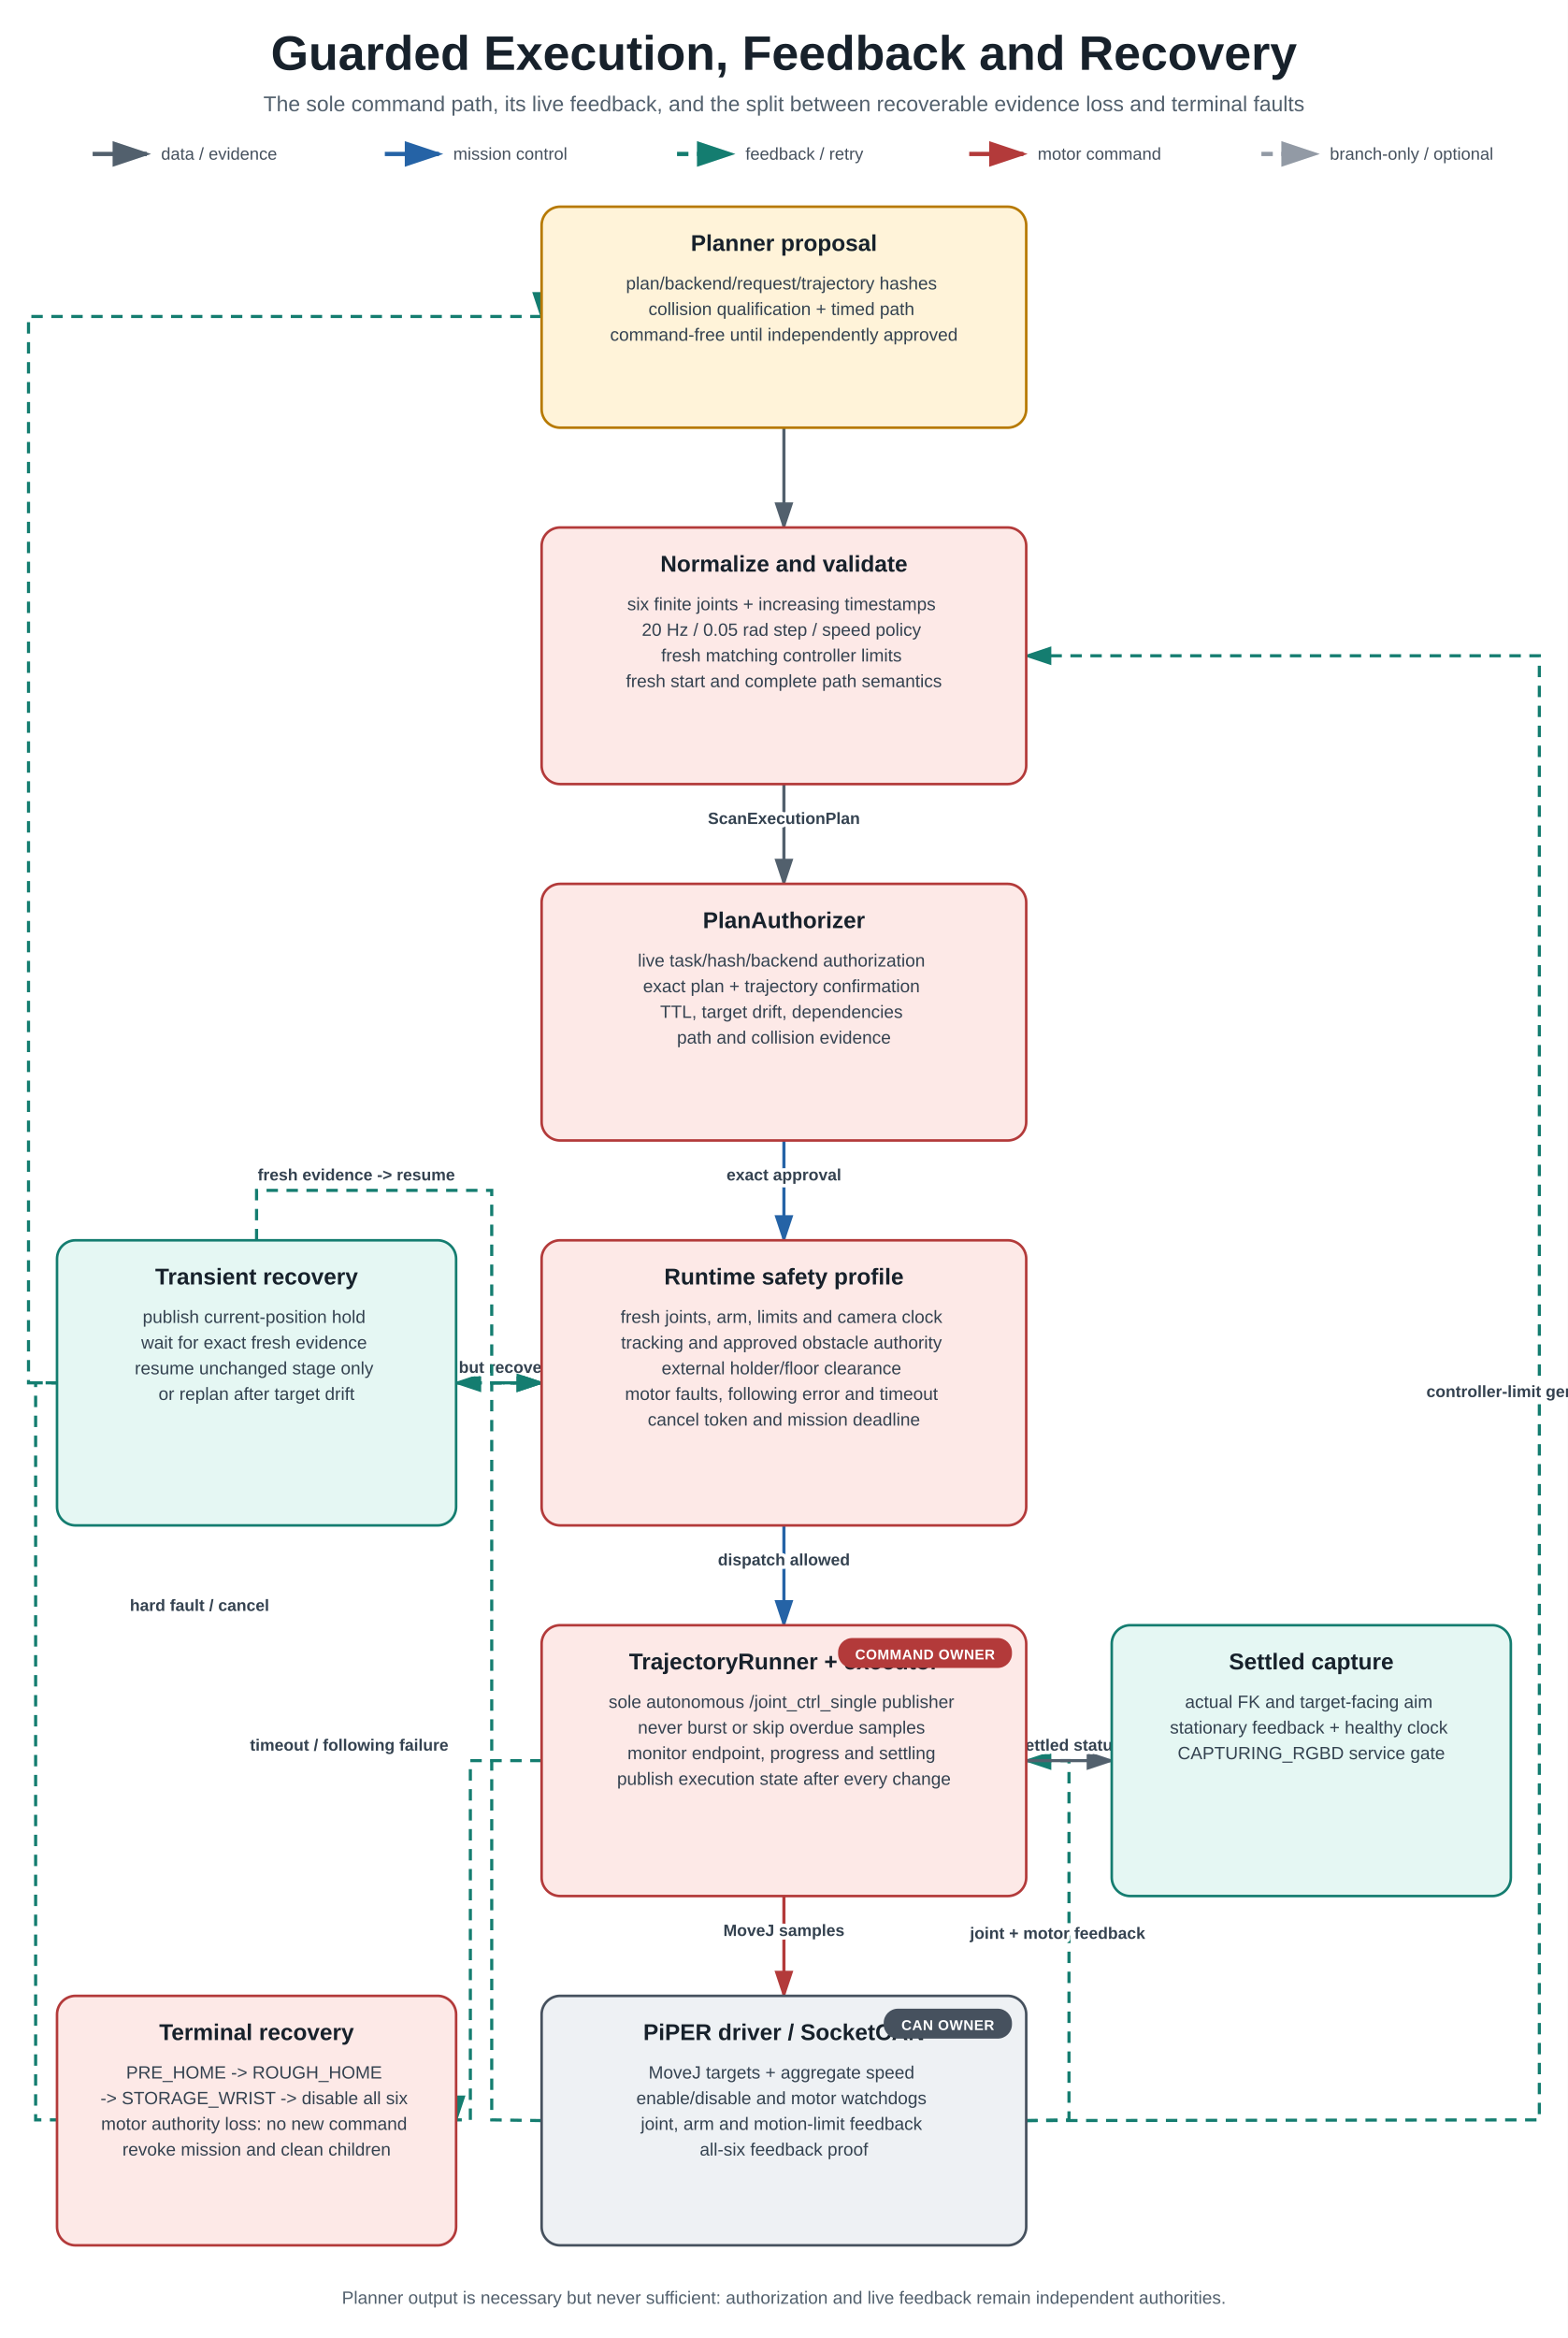
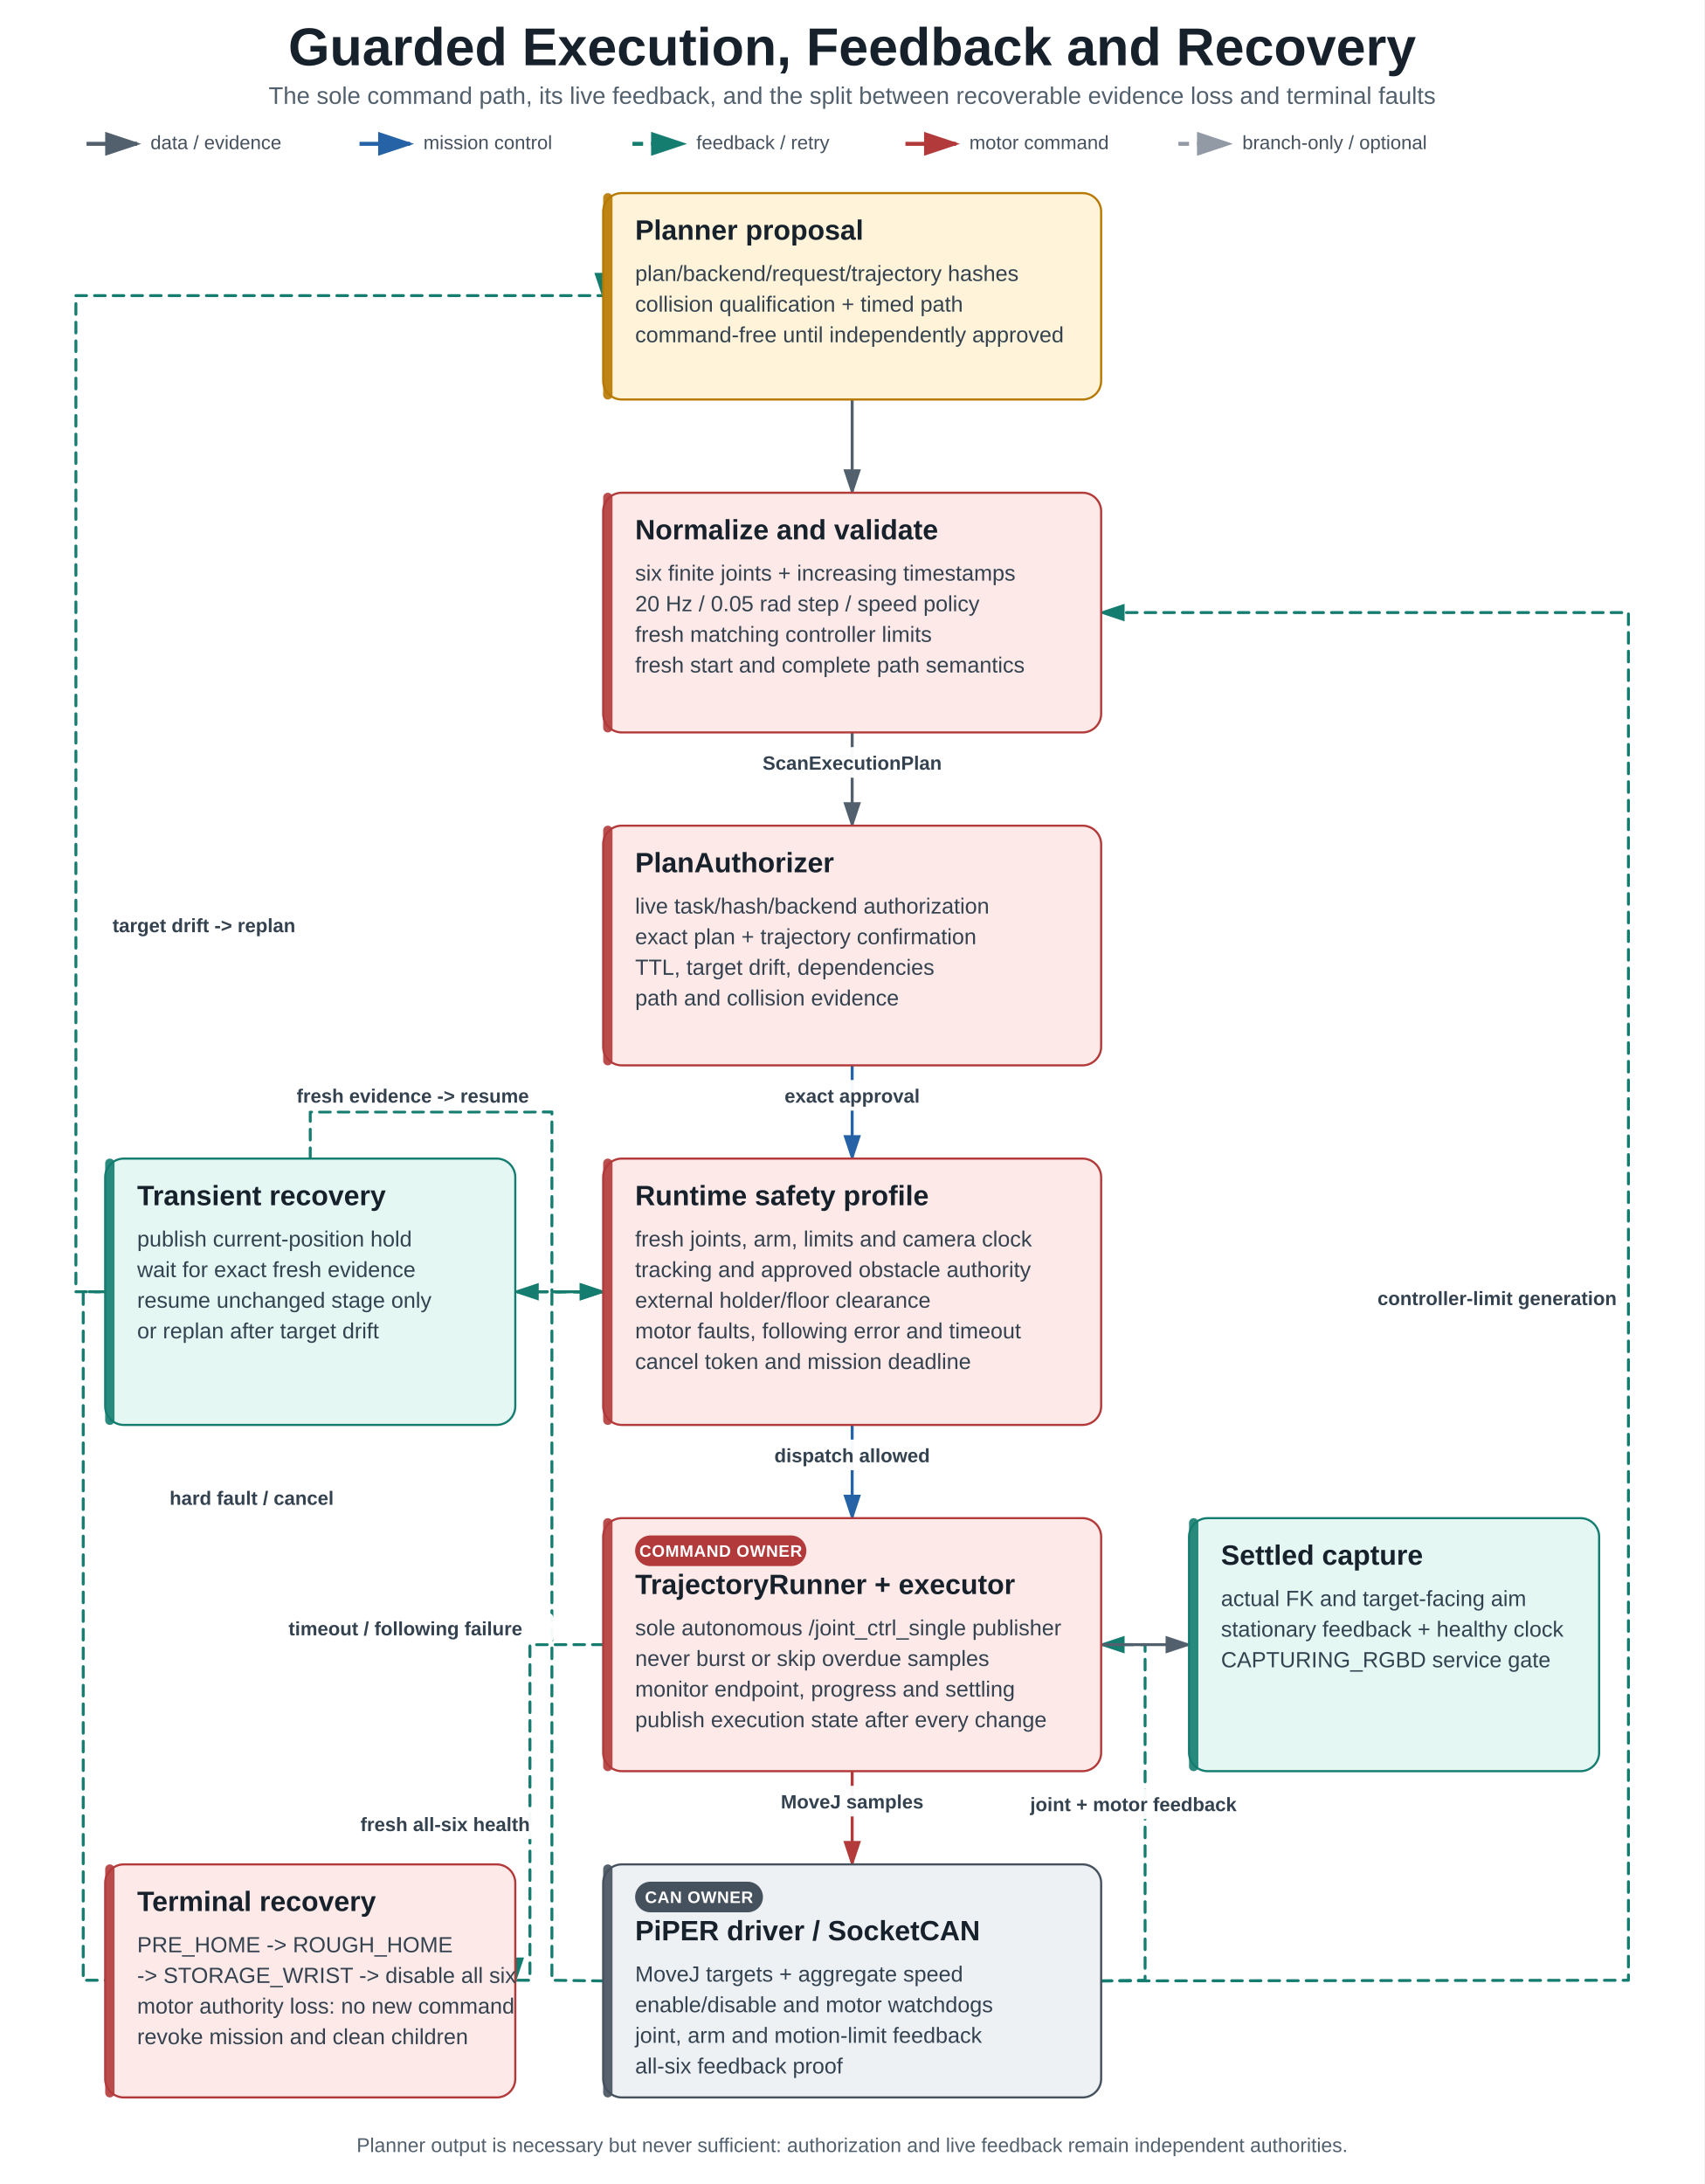
- <svg xmlns="http://www.w3.org/2000/svg" width="1100" height="1640" viewBox="0 0 1100 1640" role="img">
+ <svg xmlns="http://www.w3.org/2000/svg" width="1280" height="1640" viewBox="0 0 1280 1640" role="img">
  <defs>
    <marker id="data-arrow" markerWidth="10" markerHeight="10" refX="8" refY="3" orient="auto" markerUnits="strokeWidth">
      <path d="M0,0 L0,6 L9,3 z" fill="#52606D" />
    </marker>
    <marker id="control-arrow" markerWidth="10" markerHeight="10" refX="8" refY="3" orient="auto" markerUnits="strokeWidth">
      <path d="M0,0 L0,6 L9,3 z" fill="#2563A6" />
    </marker>
    <marker id="feedback-arrow" markerWidth="10" markerHeight="10" refX="8" refY="3" orient="auto" markerUnits="strokeWidth">
      <path d="M0,0 L0,6 L9,3 z" fill="#147D70" />
    </marker>
    <marker id="command-arrow" markerWidth="10" markerHeight="10" refX="8" refY="3" orient="auto" markerUnits="strokeWidth">
      <path d="M0,0 L0,6 L9,3 z" fill="#B33A3A" />
    </marker>
    <marker id="optional-arrow" markerWidth="10" markerHeight="10" refX="8" refY="3" orient="auto" markerUnits="strokeWidth">
      <path d="M0,0 L0,6 L9,3 z" fill="#929AA5" />
    </marker>
    <style>
- .title{font:700 34px Arial,Helvetica,sans-serif;fill:#17212B}
- .subtitle{font:15px Arial,Helvetica,sans-serif;fill:#52606D}
- .lane-title{font:700 18px Arial,Helvetica,sans-serif;fill:#24303C}
- .lane-subtitle{font:12px Arial,Helvetica,sans-serif;fill:#687684}
- .node-title{font:700 16px Arial,Helvetica,sans-serif;fill:#17212B}
- .detail{font:12.5px Arial,Helvetica,sans-serif;fill:#344250}
- .edge-label{font:700 11.5px Arial,Helvetica,sans-serif;fill:#344250;paint-order:stroke;stroke:#fff;stroke-width:5px;stroke-linejoin:round}
- .badge{font:700 10px Arial,Helvetica,sans-serif;fill:#fff;letter-spacing:.3px}
- .legend{font:12px Arial,Helvetica,sans-serif;fill:#46515E}
- .note{font:12.5px Arial,Helvetica,sans-serif;fill:#52606D}
+ .title{font:700 40px Arial,Helvetica,sans-serif;fill:#17212B}
+ .subtitle{font:18px Arial,Helvetica,sans-serif;fill:#52606D}
+ .lane-title{font:700 20px Arial,Helvetica,sans-serif;fill:#24303C}
+ .lane-subtitle{font:14px Arial,Helvetica,sans-serif;fill:#687684}
+ .node-title{font:700 21px Arial,Helvetica,sans-serif;fill:#17212B}
+ .detail{font:16.5px Arial,Helvetica,sans-serif;fill:#344250}
+ .edge-label-bg{fill:#fff;fill-opacity:.96}
+ .edge-label{font:700 14.5px Arial,Helvetica,sans-serif;fill:#344250}
+ .badge{font:700 12.5px Arial,Helvetica,sans-serif;fill:#fff;letter-spacing:.35px}
+ .legend{font:14.5px Arial,Helvetica,sans-serif;fill:#46515E}
+ .note{font:15px Arial,Helvetica,sans-serif;fill:#52606D}
</style>
  </defs>
  <rect width="100%" height="100%" fill="#FFFFFF" />
-   <text x="550.0" y="49" class="title" text-anchor="middle">Guarded Execution, Feedback and Recovery</text>
-   <text x="550.0" y="78" class="subtitle" text-anchor="middle">The sole command path, its live feedback, and the split between recoverable evidence loss and terminal faults</text>
+   <text x="640.0" y="49" class="title" text-anchor="middle">Guarded Execution, Feedback and Recovery</text>
+   <text x="640.0" y="78" class="subtitle" text-anchor="middle">The sole command path, its live feedback, and the split between recoverable evidence loss and terminal faults</text>
  <line x1="65" y1="108" x2="103" y2="108" stroke="#52606D" stroke-width="3" marker-end="url(#data-arrow)" />
  <text x="113" y="112" class="legend" text-anchor="start">data / evidence</text>
  <line x1="270" y1="108" x2="308" y2="108" stroke="#2563A6" stroke-width="3" marker-end="url(#control-arrow)" />
  <text x="318" y="112" class="legend" text-anchor="start">mission control</text>
  <line x1="475" y1="108" x2="513" y2="108" stroke="#147D70" stroke-width="3" stroke-dasharray="8 6" marker-end="url(#feedback-arrow)" />
  <text x="523" y="112" class="legend" text-anchor="start">feedback / retry</text>
  <line x1="680" y1="108" x2="718" y2="108" stroke="#B33A3A" stroke-width="3" marker-end="url(#command-arrow)" />
  <text x="728" y="112" class="legend" text-anchor="start">motor command</text>
  <line x1="885" y1="108" x2="923" y2="108" stroke="#929AA5" stroke-width="3" stroke-dasharray="8 6" marker-end="url(#optional-arrow)" />
  <text x="933" y="112" class="legend" text-anchor="start">branch-only / optional</text>
-   <polyline points="550.0,300 550.0,370" fill="none" stroke="#52606D" stroke-width="2.2" marker-end="url(#data-arrow)" />
-   <polyline points="550.0,550 550.0,620" fill="none" stroke="#52606D" stroke-width="2.2" marker-end="url(#data-arrow)" />
-   <text x="550.0" y="578.0" class="edge-label" text-anchor="middle">ScanExecutionPlan</text>
-   <polyline points="550.0,800 550.0,870" fill="none" stroke="#2563A6" stroke-width="2.2" marker-end="url(#control-arrow)" />
-   <text x="550.0" y="828.0" class="edge-label" text-anchor="middle">exact approval</text>
-   <polyline points="550.0,1070 550.0,1140" fill="none" stroke="#2563A6" stroke-width="2.2" marker-end="url(#control-arrow)" />
-   <text x="550.0" y="1098.0" class="edge-label" text-anchor="middle">dispatch allowed</text>
-   <polyline points="550.0,1330 550.0,1400" fill="none" stroke="#B33A3A" stroke-width="2.2" marker-end="url(#command-arrow)" />
-   <text x="550.0" y="1358.0" class="edge-label" text-anchor="middle">MoveJ samples</text>
-   <polyline points="720,1487.5 750,1487 750,1235 720,1235 720,1235.0" fill="none" stroke="#147D70" stroke-width="2.2" stroke-dasharray="8 6" marker-end="url(#feedback-arrow)" />
-   <text x="742" y="1360" class="edge-label" text-anchor="middle">joint + motor feedback</text>
-   <polyline points="720,1487.5 1080,1487 1080,460 720,460 720,460.0" fill="none" stroke="#147D70" stroke-width="2.2" stroke-dasharray="8 6" marker-end="url(#feedback-arrow)" />
-   <text x="1072" y="980" class="edge-label" text-anchor="middle">controller-limit generation</text>
-   <polyline points="380,1487.5 345,1487 345,970 380,970 380,970.0" fill="none" stroke="#147D70" stroke-width="2.2" stroke-dasharray="8 6" marker-end="url(#feedback-arrow)" />
-   <text x="270" y="1480" class="edge-label" text-anchor="middle">fresh all-six health</text>
-   <polyline points="720,1235.0 780,1235.0" fill="none" stroke="#52606D" stroke-width="2.2" marker-end="url(#data-arrow)" />
-   <text x="750.0" y="1228.0" class="edge-label" text-anchor="middle">settled status</text>
-   <polyline points="380,970.0 320,970.0" fill="none" stroke="#147D70" stroke-width="2.2" stroke-dasharray="8 6" marker-end="url(#feedback-arrow)" />
-   <text x="350.0" y="963.0" class="edge-label" text-anchor="middle">stale but recoverable</text>
-   <polyline points="180.0,870 180,835 345,835 345,970 380,970 380,970.0" fill="none" stroke="#147D70" stroke-width="2.2" stroke-dasharray="8 6" marker-end="url(#feedback-arrow)" />
-   <text x="250" y="828" class="edge-label" text-anchor="middle">fresh evidence -&gt; resume</text>
-   <polyline points="40,970.0 20,970 20,222 380,222 380,222.5" fill="none" stroke="#147D70" stroke-width="2.2" stroke-dasharray="8 6" marker-end="url(#feedback-arrow)" />
-   <text x="155" y="963" class="edge-label" text-anchor="middle">target drift -&gt; replan</text>
-   <polyline points="380,970.0 25,970 25,1487 40,1487 320,1487.5" fill="none" stroke="#147D70" stroke-width="2.2" stroke-dasharray="8 6" marker-end="url(#feedback-arrow)" />
-   <text x="140" y="1130" class="edge-label" text-anchor="middle">hard fault / cancel</text>
-   <polyline points="380,1235.0 330,1235 330,1487 320,1487 320,1487.5" fill="none" stroke="#147D70" stroke-width="2.2" stroke-dasharray="8 6" marker-end="url(#feedback-arrow)" />
-   <text x="245" y="1228" class="edge-label" text-anchor="middle">timeout / following failure</text>
-   <rect x="380" y="145" width="340" height="155" rx="13" fill="#FFF3D9" stroke="#B77900" stroke-width="1.8" />
-   <text x="550.0" y="176" class="node-title" text-anchor="middle">Planner proposal</text>
-   <text x="550.0" y="203" class="detail" text-anchor="middle">
-     <tspan x="550.0" dy="0">plan/backend/request/trajectory hashes</tspan>
-     <tspan x="550.0" dy="18">collision qualification + timed path</tspan>
-     <tspan x="550.0" dy="18">command-free until independently approved</tspan>
+   <polyline points="640,300 640,370" fill="none" stroke="#52606D" stroke-width="2.2" stroke-linecap="round" stroke-linejoin="round" marker-end="url(#data-arrow)" />
+   <polyline points="640,550 640,620" fill="none" stroke="#52606D" stroke-width="2.2" stroke-linecap="round" stroke-linejoin="round" marker-end="url(#data-arrow)" />
+   <polyline points="640,800 640,870" fill="none" stroke="#2563A6" stroke-width="2.2" stroke-linecap="round" stroke-linejoin="round" marker-end="url(#control-arrow)" />
+   <polyline points="640,1070 640,1140" fill="none" stroke="#2563A6" stroke-width="2.2" stroke-linecap="round" stroke-linejoin="round" marker-end="url(#control-arrow)" />
+   <polyline points="640,1330 640,1400" fill="none" stroke="#B33A3A" stroke-width="2.2" stroke-linecap="round" stroke-linejoin="round" marker-end="url(#command-arrow)" />
+   <polyline points="827,1487.5 860,1487 860,1235 827,1235 827,1235.0" fill="none" stroke="#147D70" stroke-width="2.2" stroke-linecap="round" stroke-linejoin="round" stroke-dasharray="8 6" marker-end="url(#feedback-arrow)" />
+   <polyline points="827,1487.5 1223.0,1487 1223.0,460 827,460 827,460.0" fill="none" stroke="#147D70" stroke-width="2.2" stroke-linecap="round" stroke-linejoin="round" stroke-dasharray="8 6" marker-end="url(#feedback-arrow)" />
+   <polyline points="453,1487.5 414.5,1487 414.5,970 453,970 453,970.0" fill="none" stroke="#147D70" stroke-width="2.2" stroke-linecap="round" stroke-linejoin="round" stroke-dasharray="8 6" marker-end="url(#feedback-arrow)" />
+   <polyline points="827,1235.0 893,1235.0" fill="none" stroke="#52606D" stroke-width="2.2" stroke-linecap="round" stroke-linejoin="round" marker-end="url(#data-arrow)" />
+   <polyline points="453,970.0 387.0,970.0" fill="none" stroke="#147D70" stroke-width="2.2" stroke-linecap="round" stroke-linejoin="round" stroke-dasharray="8 6" marker-end="url(#feedback-arrow)" />
+   <polyline points="233.0,870 233,835 414.5,835 414.5,970 453,970 453,970.0" fill="none" stroke="#147D70" stroke-width="2.2" stroke-linecap="round" stroke-linejoin="round" stroke-dasharray="8 6" marker-end="url(#feedback-arrow)" />
+   <polyline points="79.0,970.0 57.0,970 57.0,222 453,222 453,222.5" fill="none" stroke="#147D70" stroke-width="2.2" stroke-linecap="round" stroke-linejoin="round" stroke-dasharray="8 6" marker-end="url(#feedback-arrow)" />
+   <polyline points="453,970.0 62.5,970 62.5,1487 79.0,1487 387.0,1487.5" fill="none" stroke="#147D70" stroke-width="2.2" stroke-linecap="round" stroke-linejoin="round" stroke-dasharray="8 6" marker-end="url(#feedback-arrow)" />
+   <polyline points="453,1235.0 398,1235 398,1487 387.0,1487 387.0,1487.5" fill="none" stroke="#147D70" stroke-width="2.2" stroke-linecap="round" stroke-linejoin="round" stroke-dasharray="8 6" marker-end="url(#feedback-arrow)" />
+   <rect x="453" y="145" width="374" height="155" rx="14" fill="#FFF3D9" stroke="#B77900" stroke-width="1.6" />
+   <rect x="453" y="145" width="7" height="155" rx="3.5" fill="#B77900" opacity="0.9" />
+   <text x="477" y="180" class="node-title" text-anchor="start">Planner proposal</text>
+   <text x="477" y="211" class="detail" text-anchor="start">
+     <tspan x="477" dy="0">plan/backend/request/trajectory hashes</tspan>
+     <tspan x="477" dy="23">collision qualification + timed path</tspan>
+     <tspan x="477" dy="23">command-free until independently approved</tspan>
  </text>
-   <rect x="380" y="370" width="340" height="180" rx="13" fill="#FDE9E7" stroke="#B33A3A" stroke-width="1.8" />
-   <text x="550.0" y="401" class="node-title" text-anchor="middle">Normalize and validate</text>
-   <text x="550.0" y="428" class="detail" text-anchor="middle">
-     <tspan x="550.0" dy="0">six finite joints + increasing timestamps</tspan>
-     <tspan x="550.0" dy="18">20 Hz / 0.05 rad step / speed policy</tspan>
-     <tspan x="550.0" dy="18">fresh matching controller limits</tspan>
-     <tspan x="550.0" dy="18">fresh start and complete path semantics</tspan>
+   <rect x="453" y="370" width="374" height="180" rx="14" fill="#FDE9E7" stroke="#B33A3A" stroke-width="1.6" />
+   <rect x="453" y="370" width="7" height="180" rx="3.5" fill="#B33A3A" opacity="0.9" />
+   <text x="477" y="405" class="node-title" text-anchor="start">Normalize and validate</text>
+   <text x="477" y="436" class="detail" text-anchor="start">
+     <tspan x="477" dy="0">six finite joints + increasing timestamps</tspan>
+     <tspan x="477" dy="23">20 Hz / 0.05 rad step / speed policy</tspan>
+     <tspan x="477" dy="23">fresh matching controller limits</tspan>
+     <tspan x="477" dy="23">fresh start and complete path semantics</tspan>
  </text>
-   <rect x="380" y="620" width="340" height="180" rx="13" fill="#FDE9E7" stroke="#B33A3A" stroke-width="1.8" />
-   <text x="550.0" y="651" class="node-title" text-anchor="middle">PlanAuthorizer</text>
-   <text x="550.0" y="678" class="detail" text-anchor="middle">
-     <tspan x="550.0" dy="0">live task/hash/backend authorization</tspan>
-     <tspan x="550.0" dy="18">exact plan + trajectory confirmation</tspan>
-     <tspan x="550.0" dy="18">TTL, target drift, dependencies</tspan>
-     <tspan x="550.0" dy="18">path and collision evidence</tspan>
+   <rect x="453" y="620" width="374" height="180" rx="14" fill="#FDE9E7" stroke="#B33A3A" stroke-width="1.6" />
+   <rect x="453" y="620" width="7" height="180" rx="3.5" fill="#B33A3A" opacity="0.9" />
+   <text x="477" y="655" class="node-title" text-anchor="start">PlanAuthorizer</text>
+   <text x="477" y="686" class="detail" text-anchor="start">
+     <tspan x="477" dy="0">live task/hash/backend authorization</tspan>
+     <tspan x="477" dy="23">exact plan + trajectory confirmation</tspan>
+     <tspan x="477" dy="23">TTL, target drift, dependencies</tspan>
+     <tspan x="477" dy="23">path and collision evidence</tspan>
  </text>
-   <rect x="380" y="870" width="340" height="200" rx="13" fill="#FDE9E7" stroke="#B33A3A" stroke-width="1.8" />
-   <text x="550.0" y="901" class="node-title" text-anchor="middle">Runtime safety profile</text>
-   <text x="550.0" y="928" class="detail" text-anchor="middle">
-     <tspan x="550.0" dy="0">fresh joints, arm, limits and camera clock</tspan>
-     <tspan x="550.0" dy="18">tracking and approved obstacle authority</tspan>
-     <tspan x="550.0" dy="18">external holder/floor clearance</tspan>
-     <tspan x="550.0" dy="18">motor faults, following error and timeout</tspan>
-     <tspan x="550.0" dy="18">cancel token and mission deadline</tspan>
+   <rect x="453" y="870" width="374" height="200" rx="14" fill="#FDE9E7" stroke="#B33A3A" stroke-width="1.6" />
+   <rect x="453" y="870" width="7" height="200" rx="3.5" fill="#B33A3A" opacity="0.9" />
+   <text x="477" y="905" class="node-title" text-anchor="start">Runtime safety profile</text>
+   <text x="477" y="936" class="detail" text-anchor="start">
+     <tspan x="477" dy="0">fresh joints, arm, limits and camera clock</tspan>
+     <tspan x="477" dy="23">tracking and approved obstacle authority</tspan>
+     <tspan x="477" dy="23">external holder/floor clearance</tspan>
+     <tspan x="477" dy="23">motor faults, following error and timeout</tspan>
+     <tspan x="477" dy="23">cancel token and mission deadline</tspan>
  </text>
-   <rect x="380" y="1140" width="340" height="190" rx="13" fill="#FDE9E7" stroke="#B33A3A" stroke-width="1.8" />
-   <text x="550.0" y="1171" class="node-title" text-anchor="middle">TrajectoryRunner + executor</text>
-   <text x="550.0" y="1198" class="detail" text-anchor="middle">
-     <tspan x="550.0" dy="0">sole autonomous /joint_ctrl_single publisher</tspan>
-     <tspan x="550.0" dy="18">never burst or skip overdue samples</tspan>
-     <tspan x="550.0" dy="18">monitor endpoint, progress and settling</tspan>
-     <tspan x="550.0" dy="18">publish execution state after every change</tspan>
+   <rect x="453" y="1140" width="374" height="190" rx="14" fill="#FDE9E7" stroke="#B33A3A" stroke-width="1.6" />
+   <rect x="453" y="1140" width="7" height="190" rx="3.5" fill="#B33A3A" opacity="0.9" />
+   <text x="477" y="1197" class="node-title" text-anchor="start">TrajectoryRunner + executor</text>
+   <text x="477" y="1228" class="detail" text-anchor="start">
+     <tspan x="477" dy="0">sole autonomous /joint_ctrl_single publisher</tspan>
+     <tspan x="477" dy="23">never burst or skip overdue samples</tspan>
+     <tspan x="477" dy="23">monitor endpoint, progress and settling</tspan>
+     <tspan x="477" dy="23">publish execution state after every change</tspan>
  </text>
-   <rect x="588" y="1149" width="122" height="21" rx="10" fill="#B33A3A" />
-   <text x="649.0" y="1164" class="badge" text-anchor="middle">COMMAND OWNER</text>
-   <rect x="380" y="1400" width="340" height="175" rx="13" fill="#EEF1F4" stroke="#46515E" stroke-width="1.8" />
-   <text x="550.0" y="1431" class="node-title" text-anchor="middle">PiPER driver / SocketCAN</text>
-   <text x="550.0" y="1458" class="detail" text-anchor="middle">
-     <tspan x="550.0" dy="0">MoveJ targets + aggregate speed</tspan>
-     <tspan x="550.0" dy="18">enable/disable and motor watchdogs</tspan>
-     <tspan x="550.0" dy="18">joint, arm and motion-limit feedback</tspan>
-     <tspan x="550.0" dy="18">all-six feedback proof</tspan>
+   <rect x="477" y="1153" width="128.6" height="23" rx="11.5" fill="#B33A3A" />
+   <text x="541.3" y="1169" class="badge" text-anchor="middle">COMMAND OWNER</text>
+   <rect x="453" y="1400" width="374" height="175" rx="14" fill="#EEF1F4" stroke="#46515E" stroke-width="1.6" />
+   <rect x="453" y="1400" width="7" height="175" rx="3.5" fill="#46515E" opacity="0.9" />
+   <text x="477" y="1457" class="node-title" text-anchor="start">PiPER driver / SocketCAN</text>
+   <text x="477" y="1488" class="detail" text-anchor="start">
+     <tspan x="477" dy="0">MoveJ targets + aggregate speed</tspan>
+     <tspan x="477" dy="23">enable/disable and motor watchdogs</tspan>
+     <tspan x="477" dy="23">joint, arm and motion-limit feedback</tspan>
+     <tspan x="477" dy="23">all-six feedback proof</tspan>
  </text>
-   <rect x="620" y="1409" width="90" height="21" rx="10" fill="#46515E" />
-   <text x="665.0" y="1424" class="badge" text-anchor="middle">CAN OWNER</text>
-   <rect x="780" y="1140" width="280" height="190" rx="13" fill="#E5F7F3" stroke="#147D70" stroke-width="1.8" />
-   <text x="920.0" y="1171" class="node-title" text-anchor="middle">Settled capture</text>
-   <text x="920.0" y="1198" class="detail" text-anchor="middle">
-     <tspan x="920.0" dy="0">actual FK and target-facing aim</tspan>
-     <tspan x="920.0" dy="18">stationary feedback + healthy clock</tspan>
-     <tspan x="920.0" dy="18">CAPTURING_RGBD service gate</tspan>
+   <rect x="477" y="1413" width="96" height="23" rx="11.5" fill="#46515E" />
+   <text x="525.0" y="1429" class="badge" text-anchor="middle">CAN OWNER</text>
+   <rect x="893" y="1140" width="308.0" height="190" rx="14" fill="#E5F7F3" stroke="#147D70" stroke-width="1.6" />
+   <rect x="893" y="1140" width="7" height="190" rx="3.5" fill="#147D70" opacity="0.9" />
+   <text x="917" y="1175" class="node-title" text-anchor="start">Settled capture</text>
+   <text x="917" y="1206" class="detail" text-anchor="start">
+     <tspan x="917" dy="0">actual FK and target-facing aim</tspan>
+     <tspan x="917" dy="23">stationary feedback + healthy clock</tspan>
+     <tspan x="917" dy="23">CAPTURING_RGBD service gate</tspan>
  </text>
-   <rect x="40" y="870" width="280" height="200" rx="13" fill="#E5F7F3" stroke="#147D70" stroke-width="1.8" />
-   <text x="180.0" y="901" class="node-title" text-anchor="middle">Transient recovery</text>
-   <text x="180.0" y="928" class="detail" text-anchor="middle">
-     <tspan x="180.0" dy="0">publish current-position hold</tspan>
-     <tspan x="180.0" dy="18">wait for exact fresh evidence</tspan>
-     <tspan x="180.0" dy="18">resume unchanged stage only</tspan>
-     <tspan x="180.0" dy="18">or replan after target drift</tspan>
+   <rect x="79.0" y="870" width="308.0" height="200" rx="14" fill="#E5F7F3" stroke="#147D70" stroke-width="1.6" />
+   <rect x="79.0" y="870" width="7" height="200" rx="3.5" fill="#147D70" opacity="0.9" />
+   <text x="103.0" y="905" class="node-title" text-anchor="start">Transient recovery</text>
+   <text x="103.0" y="936" class="detail" text-anchor="start">
+     <tspan x="103.0" dy="0">publish current-position hold</tspan>
+     <tspan x="103.0" dy="23">wait for exact fresh evidence</tspan>
+     <tspan x="103.0" dy="23">resume unchanged stage only</tspan>
+     <tspan x="103.0" dy="23">or replan after target drift</tspan>
  </text>
-   <rect x="40" y="1400" width="280" height="175" rx="13" fill="#FDE9E7" stroke="#B33A3A" stroke-width="1.8" />
-   <text x="180.0" y="1431" class="node-title" text-anchor="middle">Terminal recovery</text>
-   <text x="180.0" y="1458" class="detail" text-anchor="middle">
-     <tspan x="180.0" dy="0">PRE_HOME -&gt; ROUGH_HOME</tspan>
-     <tspan x="180.0" dy="18">-&gt; STORAGE_WRIST -&gt; disable all six</tspan>
-     <tspan x="180.0" dy="18">motor authority loss: no new command</tspan>
-     <tspan x="180.0" dy="18">revoke mission and clean children</tspan>
+   <rect x="79.0" y="1400" width="308.0" height="175" rx="14" fill="#FDE9E7" stroke="#B33A3A" stroke-width="1.6" />
+   <rect x="79.0" y="1400" width="7" height="175" rx="3.5" fill="#B33A3A" opacity="0.9" />
+   <text x="103.0" y="1435" class="node-title" text-anchor="start">Terminal recovery</text>
+   <text x="103.0" y="1466" class="detail" text-anchor="start">
+     <tspan x="103.0" dy="0">PRE_HOME -&gt; ROUGH_HOME</tspan>
+     <tspan x="103.0" dy="23">-&gt; STORAGE_WRIST -&gt; disable all six</tspan>
+     <tspan x="103.0" dy="23">motor authority loss: no new command</tspan>
+     <tspan x="103.0" dy="23">revoke mission and clean children</tspan>
  </text>
-   <text x="550.0" y="1616" class="note" text-anchor="middle">Planner output is necessary but never sufficient: authorization and live feedback remain independent authorities.</text>
+   <rect x="566.4" y="561.0" width="147.2" height="23" rx="5" class="edge-label-bg" />
+   <text x="640" y="578.0" class="edge-label" text-anchor="middle">ScanExecutionPlan</text>
+   <rect x="577.8" y="811.0" width="124.4" height="23" rx="5" class="edge-label-bg" />
+   <text x="640" y="828.0" class="edge-label" text-anchor="middle">exact approval</text>
+   <rect x="570.2" y="1081.0" width="139.6" height="23" rx="5" class="edge-label-bg" />
+   <text x="640" y="1098.0" class="edge-label" text-anchor="middle">dispatch allowed</text>
+   <rect x="581.6" y="1341.0" width="116.8" height="23" rx="5" class="edge-label-bg" />
+   <text x="640" y="1358.0" class="edge-label" text-anchor="middle">MoveJ samples</text>
+   <rect x="758.6" y="1343" width="185.2" height="23" rx="5" class="edge-label-bg" />
+   <text x="851.2" y="1360" class="edge-label" text-anchor="middle">joint + motor feedback</text>
+   <rect x="998.0" y="963" width="223.2" height="23" rx="5" class="edge-label-bg" />
+   <text x="1214.2" y="980" class="edge-label" text-anchor="end">controller-limit generation</text>
+   <rect x="235" y="1358" width="170.0" height="23" rx="5" class="edge-label-bg" />
+   <text x="398" y="1375" class="edge-label" text-anchor="end">fresh all-six health</text>
+   <rect x="209.8" y="811" width="200.4" height="23" rx="5" class="edge-label-bg" />
+   <text x="310.0" y="828" class="edge-label" text-anchor="middle">fresh evidence -&gt; resume</text>
+   <rect x="77.5" y="683" width="185.2" height="23" rx="5" class="edge-label-bg" />
+   <text x="84.5" y="700" class="edge-label" text-anchor="start">target drift -&gt; replan</text>
+   <rect x="107.8" y="1113" width="162.4" height="23" rx="5" class="edge-label-bg" />
+   <text x="189.0" y="1130" class="edge-label" text-anchor="middle">hard fault / cancel</text>
+   <rect x="192.9" y="1211" width="223.2" height="23" rx="5" class="edge-label-bg" />
+   <text x="304.5" y="1228" class="edge-label" text-anchor="middle">timeout / following failure</text>
+   <text x="640.0" y="1616" class="note" text-anchor="middle">Planner output is necessary but never sufficient: authorization and live feedback remain independent authorities.</text>
</svg>
